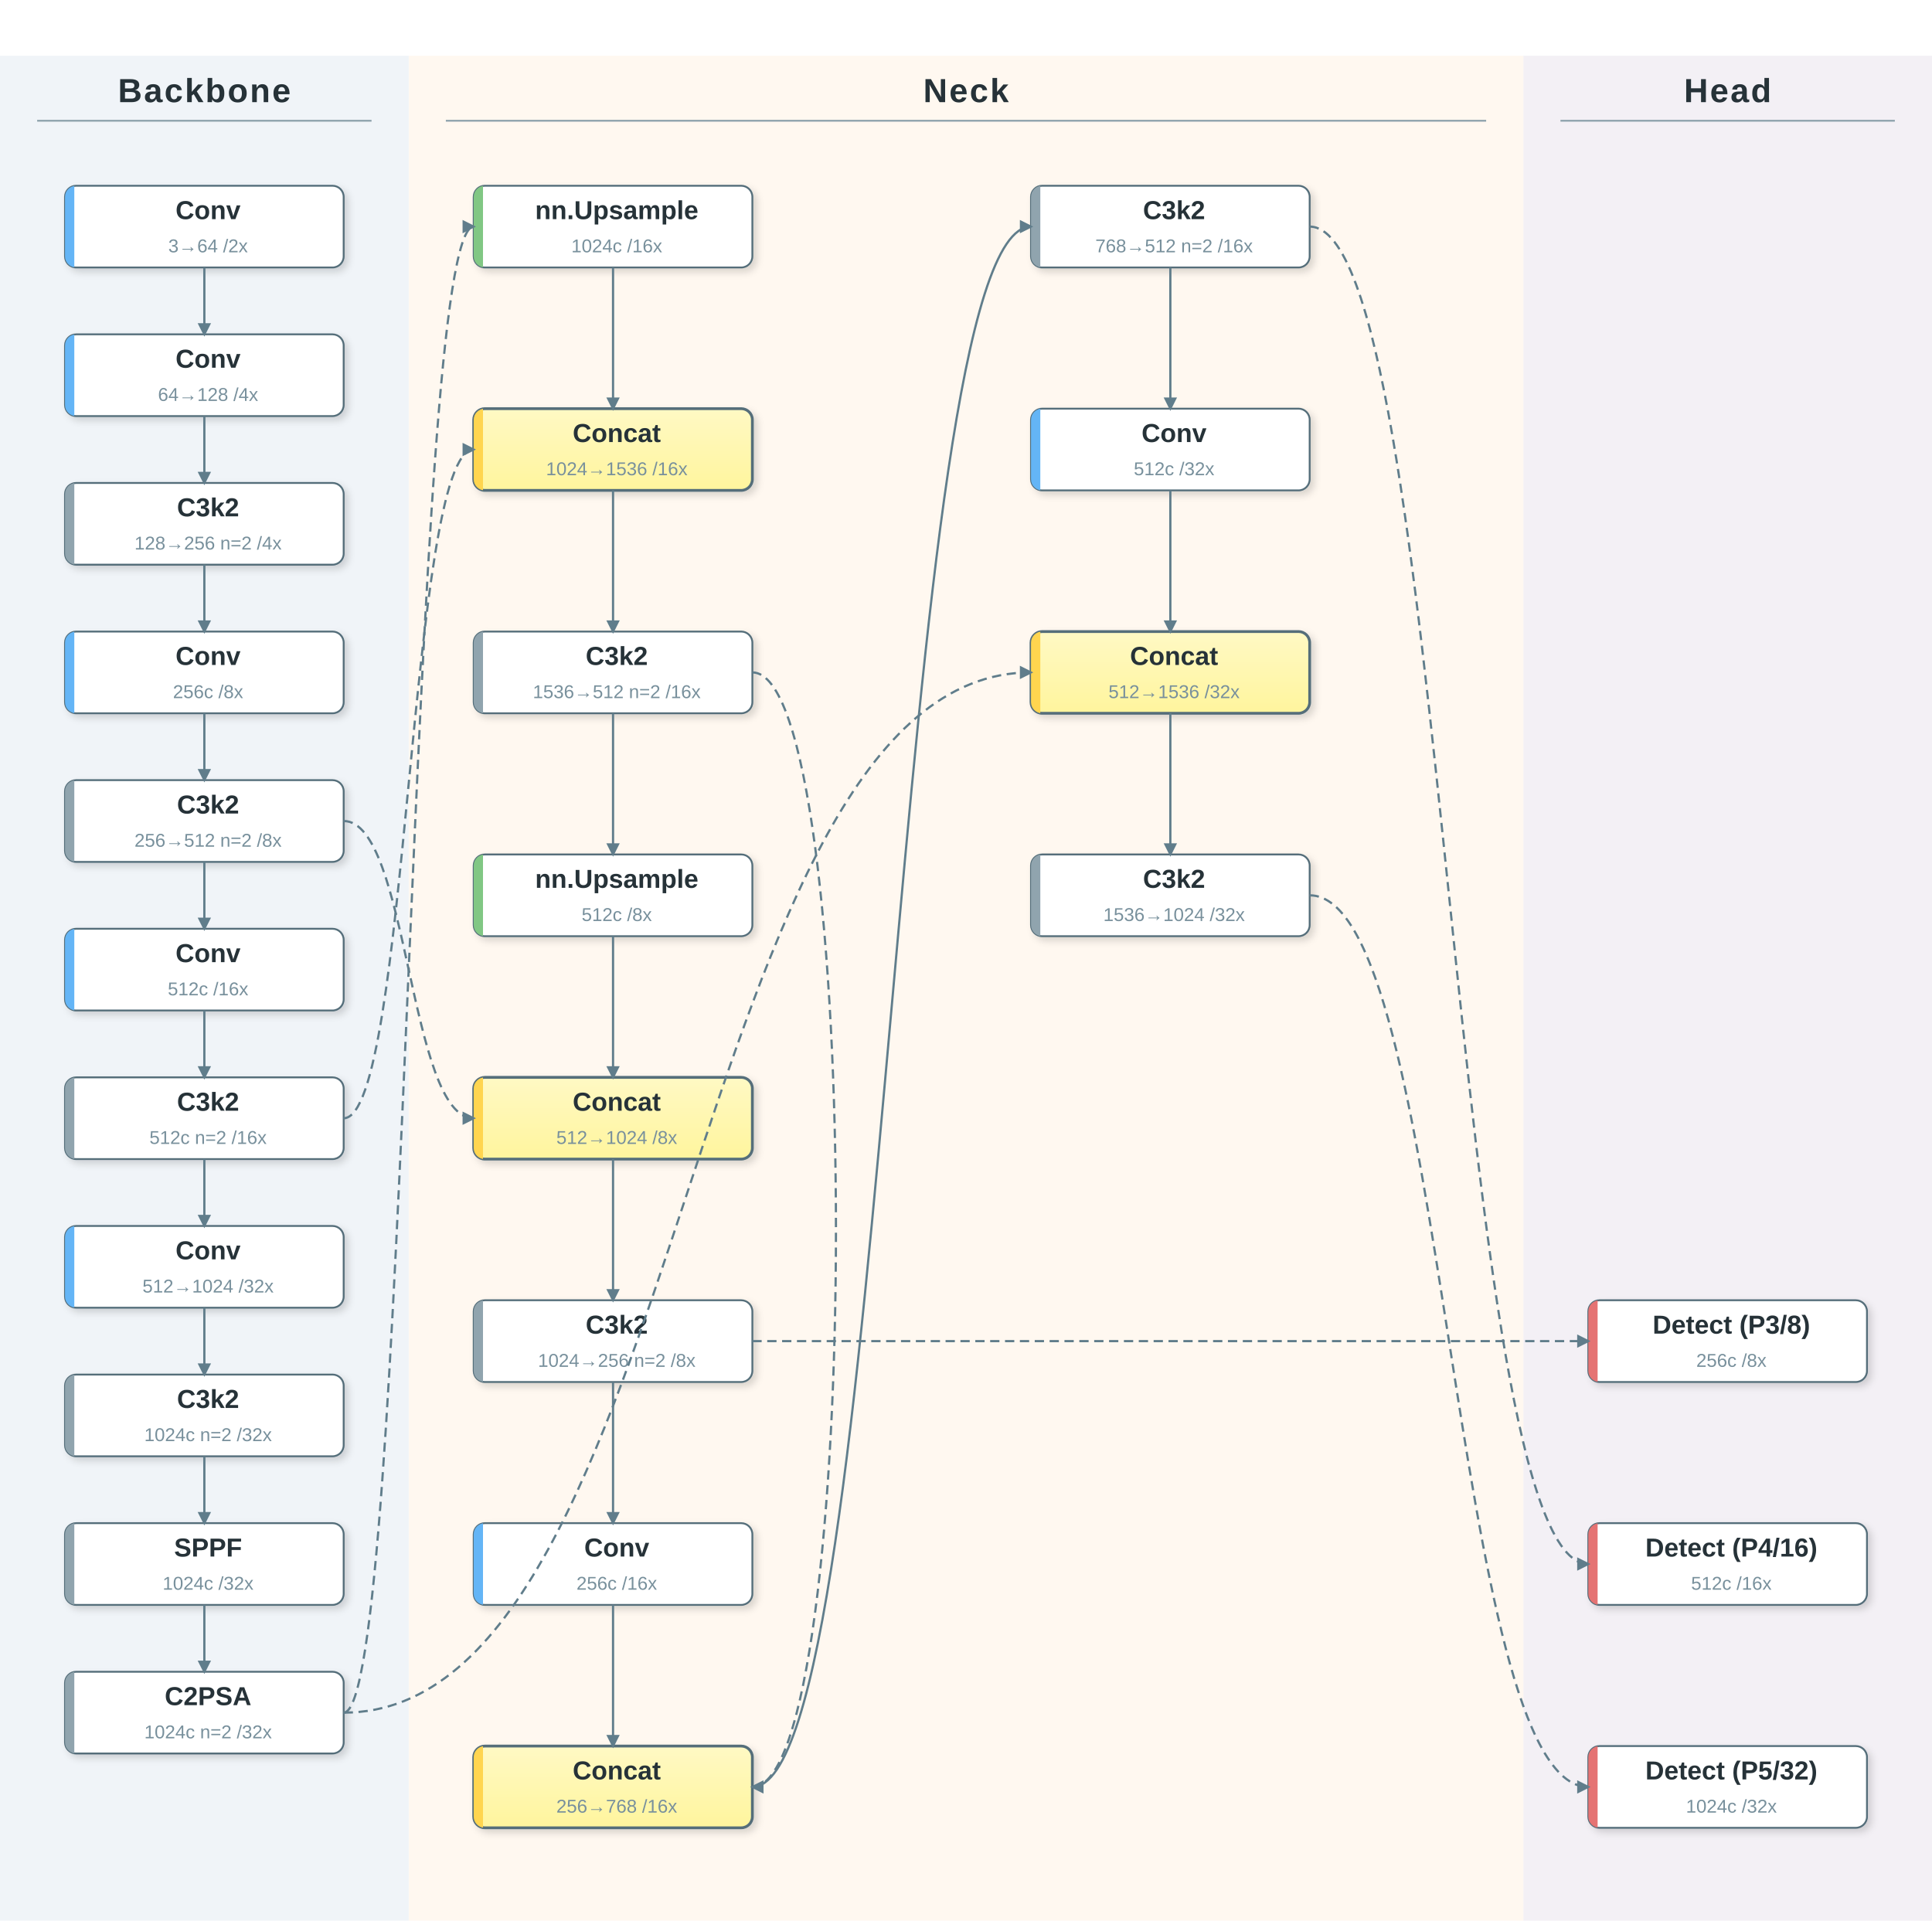
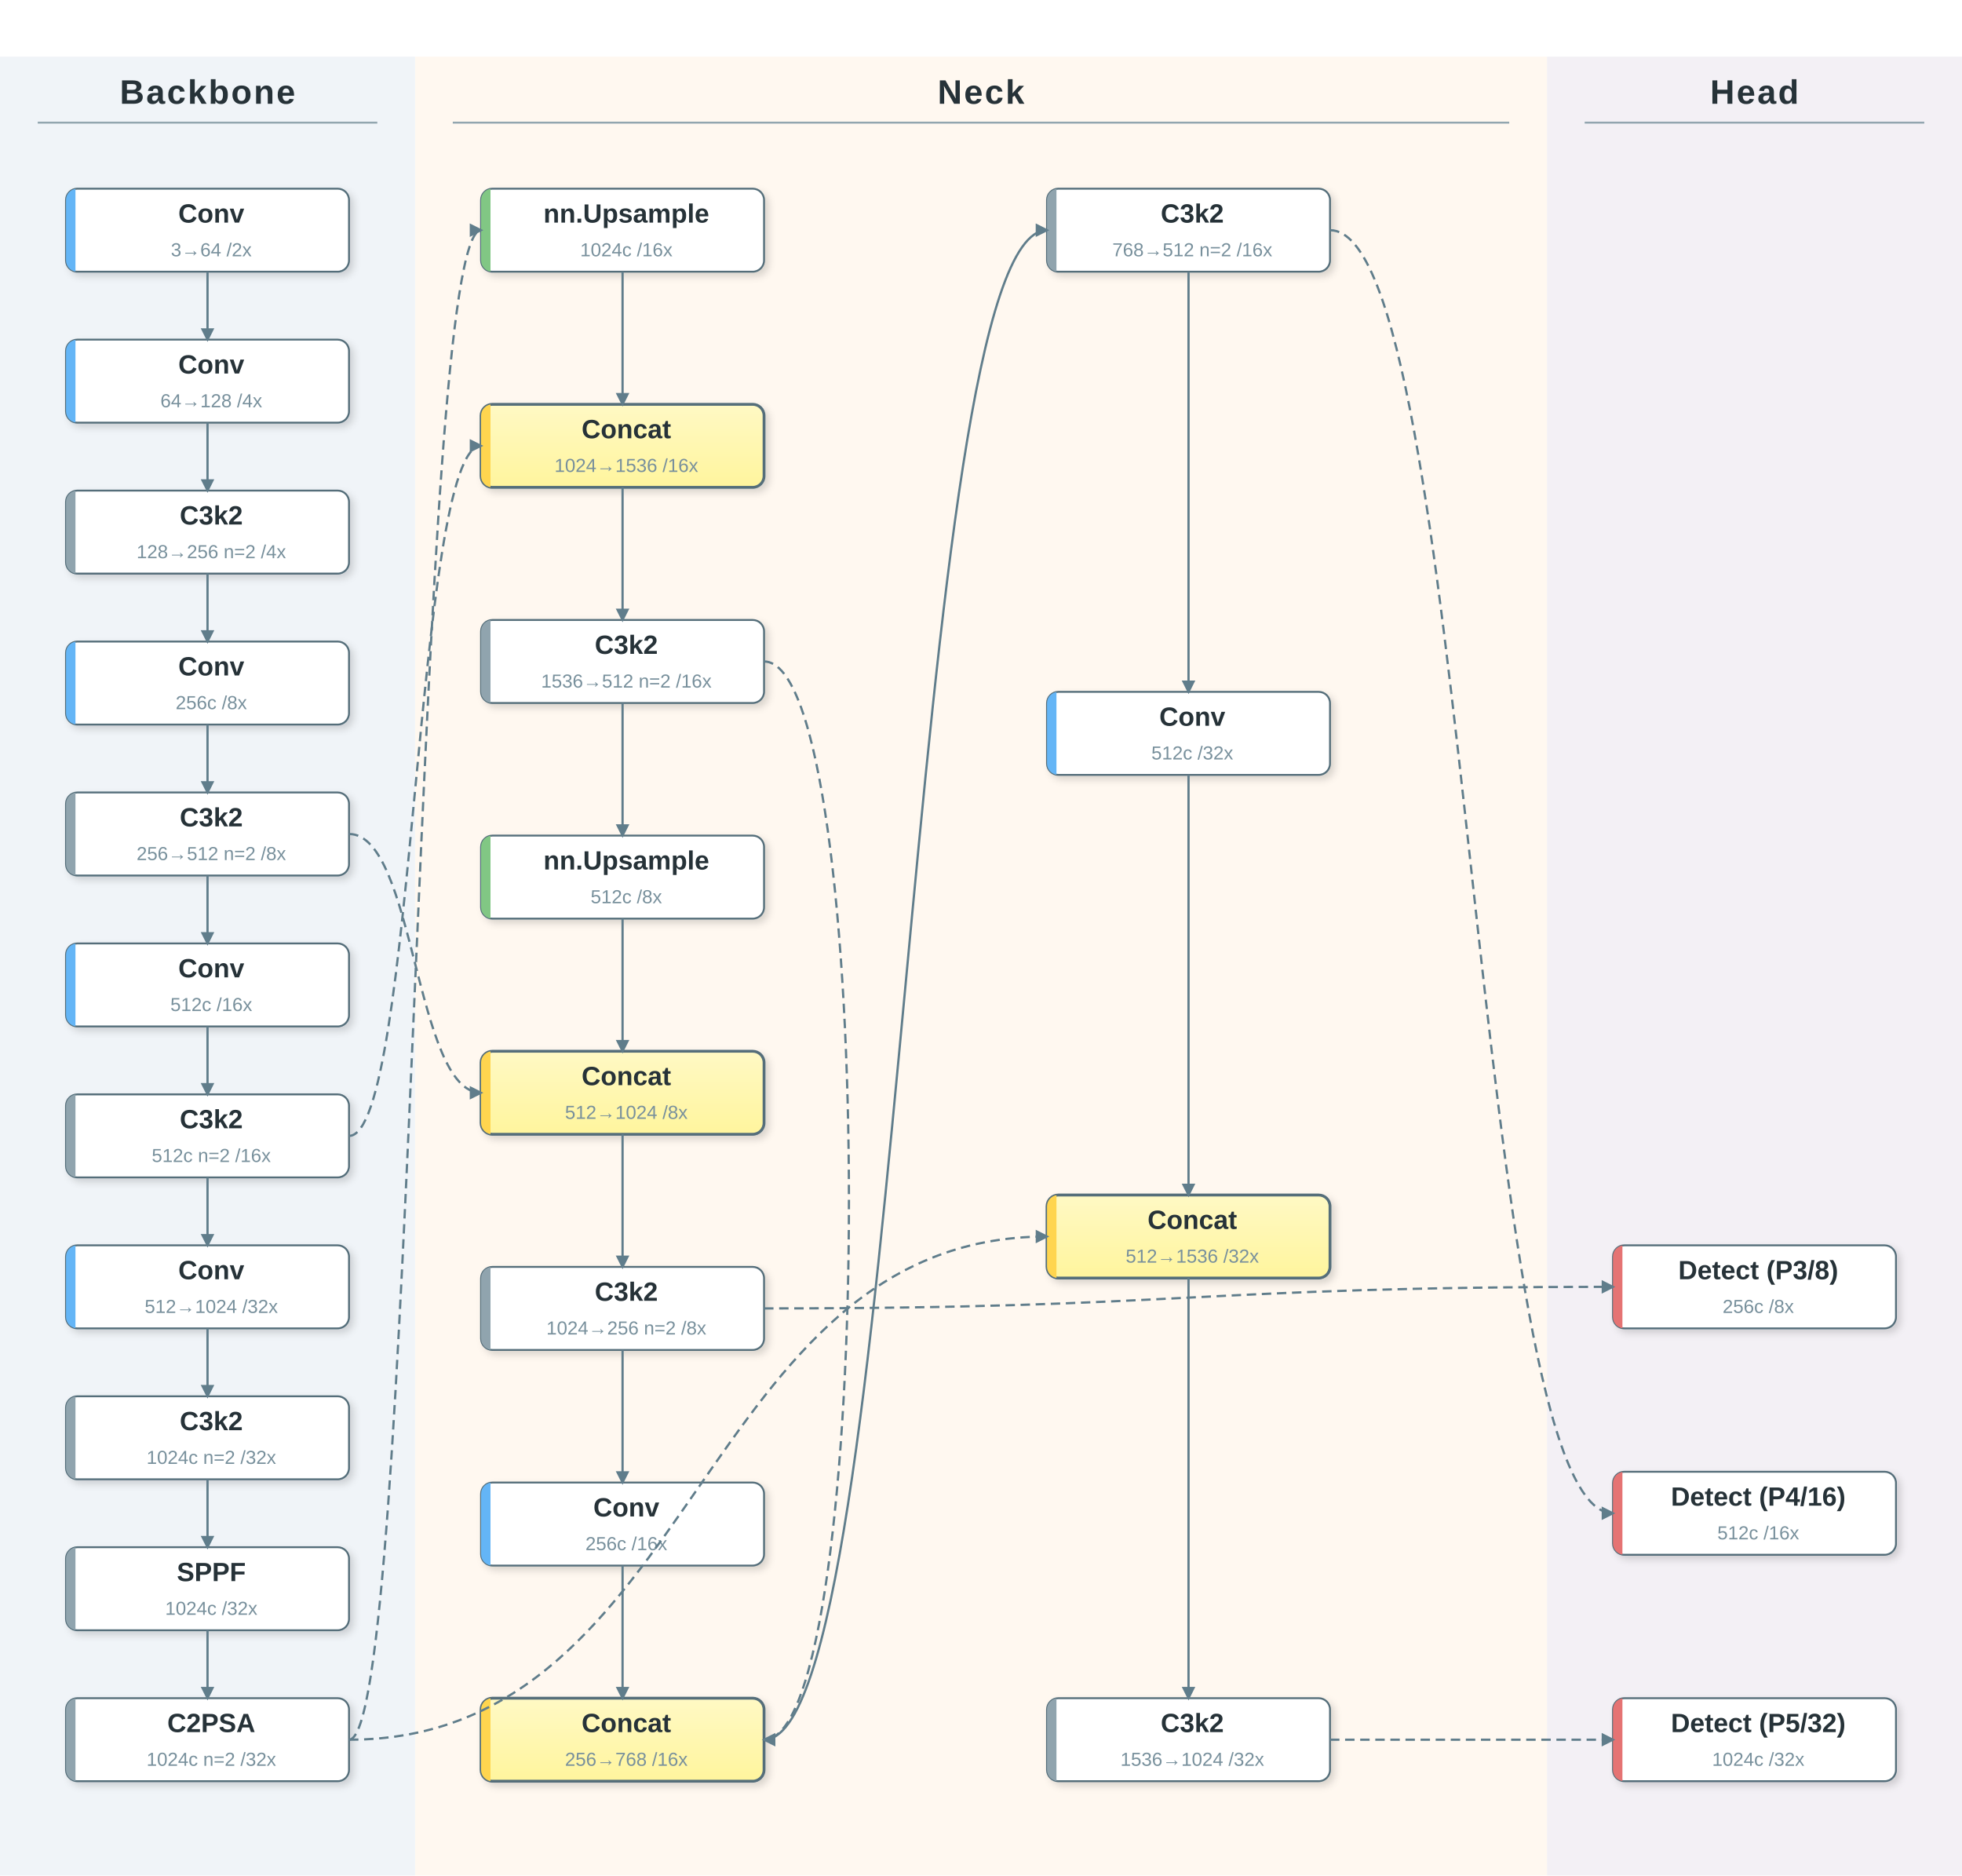
- <svg xmlns="http://www.w3.org/2000/svg" viewBox="0 0 1040 1034">
+ <svg xmlns="http://www.w3.org/2000/svg" viewBox="0 0 1040 994">
  <style>
            text { font-family: "Arial, sans-serif"; }
        </style>
  <defs>
    <filter id="shadow" x="-20%" y="-20%" width="150%" height="150%">
      <feGaussianBlur in="SourceAlpha" stdDeviation="2" />
      <feOffset dx="2" dy="2" result="offsetblur" />
      <feComponentTransfer>
        <feFuncA type="linear" slope="0.15" />
      </feComponentTransfer>
      <feMerge>
        <feMergeNode />
        <feMergeNode in="SourceGraphic" />
      </feMerge>
    </filter>
    <marker id="arrow" markerWidth="6" markerHeight="6" refX="5" refY="3" orient="auto" markerUnits="strokeWidth">
      <path d="M0,0 L0,6 L6,3 z" fill="#607D8B" />
    </marker>
    <linearGradient id="grad_bb" x1="0%" y1="0%" x2="0%" y2="100%">
      <stop offset="0%" style="stop-color:#FFFFFF;stop-opacity:1" />
      <stop offset="100%" style="stop-color:#FFFFFF;stop-opacity:1" />
    </linearGradient>
    <linearGradient id="grad_neck" x1="0%" y1="0%" x2="0%" y2="100%">
      <stop offset="0%" style="stop-color:#FFFFFF;stop-opacity:1" />
      <stop offset="100%" style="stop-color:#FFFFFF;stop-opacity:1" />
    </linearGradient>
    <linearGradient id="grad_head" x1="0%" y1="0%" x2="0%" y2="100%">
      <stop offset="0%" style="stop-color:#FFFFFF;stop-opacity:1" />
      <stop offset="100%" style="stop-color:#FFFFFF;stop-opacity:1" />
    </linearGradient>
    <linearGradient id="grad_concat" x1="0%" y1="0%" x2="0%" y2="100%">
      <stop offset="0%" style="stop-color:#FFF9C4;stop-opacity:1" />
      <stop offset="100%" style="stop-color:#FFF59D;stop-opacity:1" />
    </linearGradient>
    <linearGradient id="grad_node" x1="0%" y1="0%" x2="0%" y2="100%">
      <stop offset="0%" style="stop-color:#FFFFFF;stop-opacity:1" />
      <stop offset="100%" style="stop-color:#FFFFFF;stop-opacity:1" />
    </linearGradient>
  </defs>
-   <rect x="820" y="30" width="220" height="1004" fill="#F3F0F5" />
-   <rect x="220" y="30" width="600" height="1004" fill="#FFF8F0" />
-   <rect x="0" y="30" width="220" height="1004" fill="#F0F4F8" />
+   <rect x="820" y="30" width="220" height="964" fill="#F3F0F5" />
+   <rect x="220" y="30" width="600" height="964" fill="#FFF8F0" />
+   <rect x="0" y="30" width="220" height="964" fill="#F0F4F8" />
  <rect x="35.0" y="100" width="150" height="44" rx="6" fill="url(#grad_bb)" stroke="#546E7A" stroke-width="1.0" filter="url(#shadow)" />
  <clipPath id="clip_35_100">
    <rect x="35.0" y="100" width="150" height="44" rx="6" />
  </clipPath>
  <rect x="35.0" y="100" width="5" height="44" fill="#64B5F6" clip-path="url(#clip_35_100)" />
  <text x="112.0" y="114.0" font-weight="bold" font-size="14" fill="#263238" text-anchor="middle" dominant-baseline="middle">Conv</text>
  <text x="112.0" y="133.0" font-size="10" fill="#78909C" text-anchor="middle" dominant-baseline="middle">3→64 /2x</text>
  <rect x="35.0" y="180" width="150" height="44" rx="6" fill="url(#grad_bb)" stroke="#546E7A" stroke-width="1.0" filter="url(#shadow)" />
  <clipPath id="clip_35_180">
    <rect x="35.0" y="180" width="150" height="44" rx="6" />
  </clipPath>
  <rect x="35.0" y="180" width="5" height="44" fill="#64B5F6" clip-path="url(#clip_35_180)" />
  <text x="112.0" y="194.0" font-weight="bold" font-size="14" fill="#263238" text-anchor="middle" dominant-baseline="middle">Conv</text>
  <text x="112.0" y="213.0" font-size="10" fill="#78909C" text-anchor="middle" dominant-baseline="middle">64→128 /4x</text>
  <rect x="35.0" y="260" width="150" height="44" rx="6" fill="url(#grad_bb)" stroke="#546E7A" stroke-width="1.0" filter="url(#shadow)" />
  <clipPath id="clip_35_260">
    <rect x="35.0" y="260" width="150" height="44" rx="6" />
  </clipPath>
  <rect x="35.0" y="260" width="5" height="44" fill="#90A4AE" clip-path="url(#clip_35_260)" />
  <text x="112.0" y="274.0" font-weight="bold" font-size="14" fill="#263238" text-anchor="middle" dominant-baseline="middle">C3k2</text>
  <text x="112.0" y="293.0" font-size="10" fill="#78909C" text-anchor="middle" dominant-baseline="middle">128→256 n=2 /4x</text>
  <rect x="35.0" y="340" width="150" height="44" rx="6" fill="url(#grad_bb)" stroke="#546E7A" stroke-width="1.0" filter="url(#shadow)" />
  <clipPath id="clip_35_340">
    <rect x="35.0" y="340" width="150" height="44" rx="6" />
  </clipPath>
  <rect x="35.0" y="340" width="5" height="44" fill="#64B5F6" clip-path="url(#clip_35_340)" />
  <text x="112.0" y="354.0" font-weight="bold" font-size="14" fill="#263238" text-anchor="middle" dominant-baseline="middle">Conv</text>
  <text x="112.0" y="373.0" font-size="10" fill="#78909C" text-anchor="middle" dominant-baseline="middle">256c /8x</text>
  <rect x="35.0" y="420" width="150" height="44" rx="6" fill="url(#grad_bb)" stroke="#546E7A" stroke-width="1.0" filter="url(#shadow)" />
  <clipPath id="clip_35_420">
    <rect x="35.0" y="420" width="150" height="44" rx="6" />
  </clipPath>
  <rect x="35.0" y="420" width="5" height="44" fill="#90A4AE" clip-path="url(#clip_35_420)" />
  <text x="112.0" y="434.0" font-weight="bold" font-size="14" fill="#263238" text-anchor="middle" dominant-baseline="middle">C3k2</text>
  <text x="112.0" y="453.0" font-size="10" fill="#78909C" text-anchor="middle" dominant-baseline="middle">256→512 n=2 /8x</text>
  <rect x="35.0" y="500" width="150" height="44" rx="6" fill="url(#grad_bb)" stroke="#546E7A" stroke-width="1.0" filter="url(#shadow)" />
  <clipPath id="clip_35_500">
    <rect x="35.0" y="500" width="150" height="44" rx="6" />
  </clipPath>
  <rect x="35.0" y="500" width="5" height="44" fill="#64B5F6" clip-path="url(#clip_35_500)" />
  <text x="112.0" y="514.0" font-weight="bold" font-size="14" fill="#263238" text-anchor="middle" dominant-baseline="middle">Conv</text>
  <text x="112.0" y="533.0" font-size="10" fill="#78909C" text-anchor="middle" dominant-baseline="middle">512c /16x</text>
  <rect x="35.0" y="580" width="150" height="44" rx="6" fill="url(#grad_bb)" stroke="#546E7A" stroke-width="1.0" filter="url(#shadow)" />
  <clipPath id="clip_35_580">
    <rect x="35.0" y="580" width="150" height="44" rx="6" />
  </clipPath>
  <rect x="35.0" y="580" width="5" height="44" fill="#90A4AE" clip-path="url(#clip_35_580)" />
  <text x="112.0" y="594.0" font-weight="bold" font-size="14" fill="#263238" text-anchor="middle" dominant-baseline="middle">C3k2</text>
  <text x="112.0" y="613.0" font-size="10" fill="#78909C" text-anchor="middle" dominant-baseline="middle">512c n=2 /16x</text>
  <rect x="35.0" y="660" width="150" height="44" rx="6" fill="url(#grad_bb)" stroke="#546E7A" stroke-width="1.0" filter="url(#shadow)" />
  <clipPath id="clip_35_660">
    <rect x="35.0" y="660" width="150" height="44" rx="6" />
  </clipPath>
  <rect x="35.0" y="660" width="5" height="44" fill="#64B5F6" clip-path="url(#clip_35_660)" />
  <text x="112.0" y="674.0" font-weight="bold" font-size="14" fill="#263238" text-anchor="middle" dominant-baseline="middle">Conv</text>
  <text x="112.0" y="693.0" font-size="10" fill="#78909C" text-anchor="middle" dominant-baseline="middle">512→1024 /32x</text>
  <rect x="35.0" y="740" width="150" height="44" rx="6" fill="url(#grad_bb)" stroke="#546E7A" stroke-width="1.0" filter="url(#shadow)" />
  <clipPath id="clip_35_740">
    <rect x="35.0" y="740" width="150" height="44" rx="6" />
  </clipPath>
  <rect x="35.0" y="740" width="5" height="44" fill="#90A4AE" clip-path="url(#clip_35_740)" />
  <text x="112.0" y="754.0" font-weight="bold" font-size="14" fill="#263238" text-anchor="middle" dominant-baseline="middle">C3k2</text>
  <text x="112.0" y="773.0" font-size="10" fill="#78909C" text-anchor="middle" dominant-baseline="middle">1024c n=2 /32x</text>
  <rect x="35.0" y="820" width="150" height="44" rx="6" fill="url(#grad_bb)" stroke="#546E7A" stroke-width="1.0" filter="url(#shadow)" />
  <clipPath id="clip_35_820">
    <rect x="35.0" y="820" width="150" height="44" rx="6" />
  </clipPath>
  <rect x="35.0" y="820" width="5" height="44" fill="#90A4AE" clip-path="url(#clip_35_820)" />
  <text x="112.0" y="834.0" font-weight="bold" font-size="14" fill="#263238" text-anchor="middle" dominant-baseline="middle">SPPF</text>
  <text x="112.0" y="853.0" font-size="10" fill="#78909C" text-anchor="middle" dominant-baseline="middle">1024c /32x</text>
  <rect x="35.0" y="900" width="150" height="44" rx="6" fill="url(#grad_bb)" stroke="#546E7A" stroke-width="1.0" filter="url(#shadow)" />
  <clipPath id="clip_35_900">
    <rect x="35.0" y="900" width="150" height="44" rx="6" />
  </clipPath>
  <rect x="35.0" y="900" width="5" height="44" fill="#90A4AE" clip-path="url(#clip_35_900)" />
  <text x="112.0" y="914.0" font-weight="bold" font-size="14" fill="#263238" text-anchor="middle" dominant-baseline="middle">C2PSA</text>
  <text x="112.0" y="933.0" font-size="10" fill="#78909C" text-anchor="middle" dominant-baseline="middle">1024c n=2 /32x</text>
  <rect x="255.0" y="100" width="150" height="44" rx="6" fill="url(#grad_neck)" stroke="#546E7A" stroke-width="1.0" filter="url(#shadow)" />
  <clipPath id="clip_255_100">
    <rect x="255.0" y="100" width="150" height="44" rx="6" />
  </clipPath>
  <rect x="255.0" y="100" width="5" height="44" fill="#81C784" clip-path="url(#clip_255_100)" />
  <text x="332.0" y="114.0" font-weight="bold" font-size="14" fill="#263238" text-anchor="middle" dominant-baseline="middle">nn.Upsample</text>
  <text x="332.0" y="133.0" font-size="10" fill="#78909C" text-anchor="middle" dominant-baseline="middle">1024c /16x</text>
-   <rect x="255.0" y="220" width="150" height="44" rx="6" fill="url(#grad_concat)" stroke="#546E7A" stroke-width="1.5" filter="url(#shadow)" />
-   <clipPath id="clip_255_220">
-     <rect x="255.0" y="220" width="150" height="44" rx="6" />
-   </clipPath>
-   <rect x="255.0" y="220" width="5" height="44" fill="#FFD54F" clip-path="url(#clip_255_220)" />
-   <text x="332.0" y="234.0" font-weight="bold" font-size="14" fill="#263238" text-anchor="middle" dominant-baseline="middle">Concat</text>
-   <text x="332.0" y="253.0" font-size="10" fill="#78909C" text-anchor="middle" dominant-baseline="middle">1024→1536 /16x</text>
-   <rect x="255.0" y="340" width="150" height="44" rx="6" fill="url(#grad_neck)" stroke="#546E7A" stroke-width="1.0" filter="url(#shadow)" />
-   <clipPath id="clip_255_340">
-     <rect x="255.0" y="340" width="150" height="44" rx="6" />
-   </clipPath>
-   <rect x="255.0" y="340" width="5" height="44" fill="#90A4AE" clip-path="url(#clip_255_340)" />
-   <text x="332.0" y="354.0" font-weight="bold" font-size="14" fill="#263238" text-anchor="middle" dominant-baseline="middle">C3k2</text>
-   <text x="332.0" y="373.0" font-size="10" fill="#78909C" text-anchor="middle" dominant-baseline="middle">1536→512 n=2 /16x</text>
-   <rect x="255.0" y="460" width="150" height="44" rx="6" fill="url(#grad_neck)" stroke="#546E7A" stroke-width="1.0" filter="url(#shadow)" />
-   <clipPath id="clip_255_460">
-     <rect x="255.0" y="460" width="150" height="44" rx="6" />
-   </clipPath>
-   <rect x="255.0" y="460" width="5" height="44" fill="#81C784" clip-path="url(#clip_255_460)" />
-   <text x="332.0" y="474.0" font-weight="bold" font-size="14" fill="#263238" text-anchor="middle" dominant-baseline="middle">nn.Upsample</text>
-   <text x="332.0" y="493.0" font-size="10" fill="#78909C" text-anchor="middle" dominant-baseline="middle">512c /8x</text>
-   <rect x="255.0" y="580" width="150" height="44" rx="6" fill="url(#grad_concat)" stroke="#546E7A" stroke-width="1.5" filter="url(#shadow)" />
-   <clipPath id="clip_255_580">
-     <rect x="255.0" y="580" width="150" height="44" rx="6" />
-   </clipPath>
-   <rect x="255.0" y="580" width="5" height="44" fill="#FFD54F" clip-path="url(#clip_255_580)" />
-   <text x="332.0" y="594.0" font-weight="bold" font-size="14" fill="#263238" text-anchor="middle" dominant-baseline="middle">Concat</text>
-   <text x="332.0" y="613.0" font-size="10" fill="#78909C" text-anchor="middle" dominant-baseline="middle">512→1024 /8x</text>
-   <rect x="255.0" y="700" width="150" height="44" rx="6" fill="url(#grad_neck)" stroke="#546E7A" stroke-width="1.0" filter="url(#shadow)" />
-   <clipPath id="clip_255_700">
-     <rect x="255.0" y="700" width="150" height="44" rx="6" />
-   </clipPath>
-   <rect x="255.0" y="700" width="5" height="44" fill="#90A4AE" clip-path="url(#clip_255_700)" />
-   <text x="332.0" y="714.0" font-weight="bold" font-size="14" fill="#263238" text-anchor="middle" dominant-baseline="middle">C3k2</text>
-   <text x="332.0" y="733.0" font-size="10" fill="#78909C" text-anchor="middle" dominant-baseline="middle">1024→256 n=2 /8x</text>
-   <rect x="255.0" y="820" width="150" height="44" rx="6" fill="url(#grad_neck)" stroke="#546E7A" stroke-width="1.0" filter="url(#shadow)" />
-   <clipPath id="clip_255_820">
-     <rect x="255.0" y="820" width="150" height="44" rx="6" />
-   </clipPath>
-   <rect x="255.0" y="820" width="5" height="44" fill="#64B5F6" clip-path="url(#clip_255_820)" />
-   <text x="332.0" y="834.0" font-weight="bold" font-size="14" fill="#263238" text-anchor="middle" dominant-baseline="middle">Conv</text>
-   <text x="332.0" y="853.0" font-size="10" fill="#78909C" text-anchor="middle" dominant-baseline="middle">256c /16x</text>
-   <rect x="255.0" y="940" width="150" height="44" rx="6" fill="url(#grad_concat)" stroke="#546E7A" stroke-width="1.5" filter="url(#shadow)" />
-   <clipPath id="clip_255_940">
-     <rect x="255.0" y="940" width="150" height="44" rx="6" />
-   </clipPath>
-   <rect x="255.0" y="940" width="5" height="44" fill="#FFD54F" clip-path="url(#clip_255_940)" />
-   <text x="332.0" y="954.0" font-weight="bold" font-size="14" fill="#263238" text-anchor="middle" dominant-baseline="middle">Concat</text>
-   <text x="332.0" y="973.0" font-size="10" fill="#78909C" text-anchor="middle" dominant-baseline="middle">256→768 /16x</text>
+   <rect x="255.0" y="214.286" width="150" height="44" rx="6" fill="url(#grad_concat)" stroke="#546E7A" stroke-width="1.5" filter="url(#shadow)" />
+   <clipPath id="clip_255_214">
+     <rect x="255.0" y="214.286" width="150" height="44" rx="6" />
+   </clipPath>
+   <rect x="255.0" y="214.286" width="5" height="44" fill="#FFD54F" clip-path="url(#clip_255_214)" />
+   <text x="332.0" y="228.286" font-weight="bold" font-size="14" fill="#263238" text-anchor="middle" dominant-baseline="middle">Concat</text>
+   <text x="332.0" y="247.286" font-size="10" fill="#78909C" text-anchor="middle" dominant-baseline="middle">1024→1536 /16x</text>
+   <rect x="255.0" y="328.571" width="150" height="44" rx="6" fill="url(#grad_neck)" stroke="#546E7A" stroke-width="1.0" filter="url(#shadow)" />
+   <clipPath id="clip_255_328">
+     <rect x="255.0" y="328.571" width="150" height="44" rx="6" />
+   </clipPath>
+   <rect x="255.0" y="328.571" width="5" height="44" fill="#90A4AE" clip-path="url(#clip_255_328)" />
+   <text x="332.0" y="342.571" font-weight="bold" font-size="14" fill="#263238" text-anchor="middle" dominant-baseline="middle">C3k2</text>
+   <text x="332.0" y="361.571" font-size="10" fill="#78909C" text-anchor="middle" dominant-baseline="middle">1536→512 n=2 /16x</text>
+   <rect x="255.0" y="442.857" width="150" height="44" rx="6" fill="url(#grad_neck)" stroke="#546E7A" stroke-width="1.0" filter="url(#shadow)" />
+   <clipPath id="clip_255_442">
+     <rect x="255.0" y="442.857" width="150" height="44" rx="6" />
+   </clipPath>
+   <rect x="255.0" y="442.857" width="5" height="44" fill="#81C784" clip-path="url(#clip_255_442)" />
+   <text x="332.0" y="456.857" font-weight="bold" font-size="14" fill="#263238" text-anchor="middle" dominant-baseline="middle">nn.Upsample</text>
+   <text x="332.0" y="475.857" font-size="10" fill="#78909C" text-anchor="middle" dominant-baseline="middle">512c /8x</text>
+   <rect x="255.0" y="557.143" width="150" height="44" rx="6" fill="url(#grad_concat)" stroke="#546E7A" stroke-width="1.5" filter="url(#shadow)" />
+   <clipPath id="clip_255_557">
+     <rect x="255.0" y="557.143" width="150" height="44" rx="6" />
+   </clipPath>
+   <rect x="255.0" y="557.143" width="5" height="44" fill="#FFD54F" clip-path="url(#clip_255_557)" />
+   <text x="332.0" y="571.143" font-weight="bold" font-size="14" fill="#263238" text-anchor="middle" dominant-baseline="middle">Concat</text>
+   <text x="332.0" y="590.143" font-size="10" fill="#78909C" text-anchor="middle" dominant-baseline="middle">512→1024 /8x</text>
+   <rect x="255.0" y="671.429" width="150" height="44" rx="6" fill="url(#grad_neck)" stroke="#546E7A" stroke-width="1.0" filter="url(#shadow)" />
+   <clipPath id="clip_255_671">
+     <rect x="255.0" y="671.429" width="150" height="44" rx="6" />
+   </clipPath>
+   <rect x="255.0" y="671.429" width="5" height="44" fill="#90A4AE" clip-path="url(#clip_255_671)" />
+   <text x="332.0" y="685.429" font-weight="bold" font-size="14" fill="#263238" text-anchor="middle" dominant-baseline="middle">C3k2</text>
+   <text x="332.0" y="704.429" font-size="10" fill="#78909C" text-anchor="middle" dominant-baseline="middle">1024→256 n=2 /8x</text>
+   <rect x="255.0" y="785.714" width="150" height="44" rx="6" fill="url(#grad_neck)" stroke="#546E7A" stroke-width="1.0" filter="url(#shadow)" />
+   <clipPath id="clip_255_785">
+     <rect x="255.0" y="785.714" width="150" height="44" rx="6" />
+   </clipPath>
+   <rect x="255.0" y="785.714" width="5" height="44" fill="#64B5F6" clip-path="url(#clip_255_785)" />
+   <text x="332.0" y="799.714" font-weight="bold" font-size="14" fill="#263238" text-anchor="middle" dominant-baseline="middle">Conv</text>
+   <text x="332.0" y="818.714" font-size="10" fill="#78909C" text-anchor="middle" dominant-baseline="middle">256c /16x</text>
+   <rect x="255.0" y="900" width="150" height="44" rx="6" fill="url(#grad_concat)" stroke="#546E7A" stroke-width="1.5" filter="url(#shadow)" />
+   <clipPath id="clip_255_900">
+     <rect x="255.0" y="900" width="150" height="44" rx="6" />
+   </clipPath>
+   <rect x="255.0" y="900" width="5" height="44" fill="#FFD54F" clip-path="url(#clip_255_900)" />
+   <text x="332.0" y="914" font-weight="bold" font-size="14" fill="#263238" text-anchor="middle" dominant-baseline="middle">Concat</text>
+   <text x="332.0" y="933" font-size="10" fill="#78909C" text-anchor="middle" dominant-baseline="middle">256→768 /16x</text>
  <rect x="555.0" y="100" width="150" height="44" rx="6" fill="url(#grad_neck)" stroke="#546E7A" stroke-width="1.0" filter="url(#shadow)" />
  <clipPath id="clip_555_100">
    <rect x="555.0" y="100" width="150" height="44" rx="6" />
  </clipPath>
  <rect x="555.0" y="100" width="5" height="44" fill="#90A4AE" clip-path="url(#clip_555_100)" />
  <text x="632.0" y="114.0" font-weight="bold" font-size="14" fill="#263238" text-anchor="middle" dominant-baseline="middle">C3k2</text>
  <text x="632.0" y="133.0" font-size="10" fill="#78909C" text-anchor="middle" dominant-baseline="middle">768→512 n=2 /16x</text>
-   <rect x="555.0" y="220" width="150" height="44" rx="6" fill="url(#grad_neck)" stroke="#546E7A" stroke-width="1.0" filter="url(#shadow)" />
-   <clipPath id="clip_555_220">
-     <rect x="555.0" y="220" width="150" height="44" rx="6" />
-   </clipPath>
-   <rect x="555.0" y="220" width="5" height="44" fill="#64B5F6" clip-path="url(#clip_555_220)" />
-   <text x="632.0" y="234.0" font-weight="bold" font-size="14" fill="#263238" text-anchor="middle" dominant-baseline="middle">Conv</text>
-   <text x="632.0" y="253.0" font-size="10" fill="#78909C" text-anchor="middle" dominant-baseline="middle">512c /32x</text>
-   <rect x="555.0" y="340" width="150" height="44" rx="6" fill="url(#grad_concat)" stroke="#546E7A" stroke-width="1.5" filter="url(#shadow)" />
-   <clipPath id="clip_555_340">
-     <rect x="555.0" y="340" width="150" height="44" rx="6" />
-   </clipPath>
-   <rect x="555.0" y="340" width="5" height="44" fill="#FFD54F" clip-path="url(#clip_555_340)" />
-   <text x="632.0" y="354.0" font-weight="bold" font-size="14" fill="#263238" text-anchor="middle" dominant-baseline="middle">Concat</text>
-   <text x="632.0" y="373.0" font-size="10" fill="#78909C" text-anchor="middle" dominant-baseline="middle">512→1536 /32x</text>
-   <rect x="555.0" y="460" width="150" height="44" rx="6" fill="url(#grad_neck)" stroke="#546E7A" stroke-width="1.0" filter="url(#shadow)" />
-   <clipPath id="clip_555_460">
-     <rect x="555.0" y="460" width="150" height="44" rx="6" />
-   </clipPath>
-   <rect x="555.0" y="460" width="5" height="44" fill="#90A4AE" clip-path="url(#clip_555_460)" />
-   <text x="632.0" y="474.0" font-weight="bold" font-size="14" fill="#263238" text-anchor="middle" dominant-baseline="middle">C3k2</text>
-   <text x="632.0" y="493.0" font-size="10" fill="#78909C" text-anchor="middle" dominant-baseline="middle">1536→1024 /32x</text>
-   <rect x="855.0" y="700" width="150" height="44" rx="6" fill="url(#grad_head)" stroke="#546E7A" stroke-width="1.0" filter="url(#shadow)" />
-   <clipPath id="clip_855_700">
-     <rect x="855.0" y="700" width="150" height="44" rx="6" />
-   </clipPath>
-   <rect x="855.0" y="700" width="5" height="44" fill="#E57373" clip-path="url(#clip_855_700)" />
-   <text x="932.0" y="714.0" font-weight="bold" font-size="14" fill="#263238" text-anchor="middle" dominant-baseline="middle">Detect (P3/8)</text>
-   <text x="932.0" y="733.0" font-size="10" fill="#78909C" text-anchor="middle" dominant-baseline="middle">256c /8x</text>
-   <rect x="855.0" y="820" width="150" height="44" rx="6" fill="url(#grad_head)" stroke="#546E7A" stroke-width="1.0" filter="url(#shadow)" />
-   <clipPath id="clip_855_820">
-     <rect x="855.0" y="820" width="150" height="44" rx="6" />
-   </clipPath>
-   <rect x="855.0" y="820" width="5" height="44" fill="#E57373" clip-path="url(#clip_855_820)" />
-   <text x="932.0" y="834.0" font-weight="bold" font-size="14" fill="#263238" text-anchor="middle" dominant-baseline="middle">Detect (P4/16)</text>
-   <text x="932.0" y="853.0" font-size="10" fill="#78909C" text-anchor="middle" dominant-baseline="middle">512c /16x</text>
-   <rect x="855.0" y="940" width="150" height="44" rx="6" fill="url(#grad_head)" stroke="#546E7A" stroke-width="1.0" filter="url(#shadow)" />
-   <clipPath id="clip_855_940">
-     <rect x="855.0" y="940" width="150" height="44" rx="6" />
-   </clipPath>
-   <rect x="855.0" y="940" width="5" height="44" fill="#E57373" clip-path="url(#clip_855_940)" />
-   <text x="932.0" y="954.0" font-weight="bold" font-size="14" fill="#263238" text-anchor="middle" dominant-baseline="middle">Detect (P5/32)</text>
-   <text x="932.0" y="973.0" font-size="10" fill="#78909C" text-anchor="middle" dominant-baseline="middle">1024c /32x</text>
+   <rect x="555.0" y="366.667" width="150" height="44" rx="6" fill="url(#grad_neck)" stroke="#546E7A" stroke-width="1.0" filter="url(#shadow)" />
+   <clipPath id="clip_555_366">
+     <rect x="555.0" y="366.667" width="150" height="44" rx="6" />
+   </clipPath>
+   <rect x="555.0" y="366.667" width="5" height="44" fill="#64B5F6" clip-path="url(#clip_555_366)" />
+   <text x="632.0" y="380.667" font-weight="bold" font-size="14" fill="#263238" text-anchor="middle" dominant-baseline="middle">Conv</text>
+   <text x="632.0" y="399.667" font-size="10" fill="#78909C" text-anchor="middle" dominant-baseline="middle">512c /32x</text>
+   <rect x="555.0" y="633.333" width="150" height="44" rx="6" fill="url(#grad_concat)" stroke="#546E7A" stroke-width="1.5" filter="url(#shadow)" />
+   <clipPath id="clip_555_633">
+     <rect x="555.0" y="633.333" width="150" height="44" rx="6" />
+   </clipPath>
+   <rect x="555.0" y="633.333" width="5" height="44" fill="#FFD54F" clip-path="url(#clip_555_633)" />
+   <text x="632.0" y="647.333" font-weight="bold" font-size="14" fill="#263238" text-anchor="middle" dominant-baseline="middle">Concat</text>
+   <text x="632.0" y="666.333" font-size="10" fill="#78909C" text-anchor="middle" dominant-baseline="middle">512→1536 /32x</text>
+   <rect x="555.0" y="900.0" width="150" height="44" rx="6" fill="url(#grad_neck)" stroke="#546E7A" stroke-width="1.0" filter="url(#shadow)" />
+   <clipPath id="clip_555_900">
+     <rect x="555.0" y="900.0" width="150" height="44" rx="6" />
+   </clipPath>
+   <rect x="555.0" y="900.0" width="5" height="44" fill="#90A4AE" clip-path="url(#clip_555_900)" />
+   <text x="632.0" y="914.0" font-weight="bold" font-size="14" fill="#263238" text-anchor="middle" dominant-baseline="middle">C3k2</text>
+   <text x="632.0" y="933.0" font-size="10" fill="#78909C" text-anchor="middle" dominant-baseline="middle">1536→1024 /32x</text>
+   <rect x="855.0" y="660" width="150" height="44" rx="6" fill="url(#grad_head)" stroke="#546E7A" stroke-width="1.0" filter="url(#shadow)" />
+   <clipPath id="clip_855_660">
+     <rect x="855.0" y="660" width="150" height="44" rx="6" />
+   </clipPath>
+   <rect x="855.0" y="660" width="5" height="44" fill="#E57373" clip-path="url(#clip_855_660)" />
+   <text x="932.0" y="674" font-weight="bold" font-size="14" fill="#263238" text-anchor="middle" dominant-baseline="middle">Detect (P3/8)</text>
+   <text x="932.0" y="693" font-size="10" fill="#78909C" text-anchor="middle" dominant-baseline="middle">256c /8x</text>
+   <rect x="855.0" y="780" width="150" height="44" rx="6" fill="url(#grad_head)" stroke="#546E7A" stroke-width="1.0" filter="url(#shadow)" />
+   <clipPath id="clip_855_780">
+     <rect x="855.0" y="780" width="150" height="44" rx="6" />
+   </clipPath>
+   <rect x="855.0" y="780" width="5" height="44" fill="#E57373" clip-path="url(#clip_855_780)" />
+   <text x="932.0" y="794" font-weight="bold" font-size="14" fill="#263238" text-anchor="middle" dominant-baseline="middle">Detect (P4/16)</text>
+   <text x="932.0" y="813" font-size="10" fill="#78909C" text-anchor="middle" dominant-baseline="middle">512c /16x</text>
+   <rect x="855.0" y="900" width="150" height="44" rx="6" fill="url(#grad_head)" stroke="#546E7A" stroke-width="1.0" filter="url(#shadow)" />
+   <clipPath id="clip_855_900">
+     <rect x="855.0" y="900" width="150" height="44" rx="6" />
+   </clipPath>
+   <rect x="855.0" y="900" width="5" height="44" fill="#E57373" clip-path="url(#clip_855_900)" />
+   <text x="932.0" y="914" font-weight="bold" font-size="14" fill="#263238" text-anchor="middle" dominant-baseline="middle">Detect (P5/32)</text>
+   <text x="932.0" y="933" font-size="10" fill="#78909C" text-anchor="middle" dominant-baseline="middle">1024c /32x</text>
  <path d="M 110.0 144 L 110.0 180" stroke="#607D8B" stroke-width="1.2" fill="none" marker-end="url(#arrow)" />
  <path d="M 110.0 224 L 110.0 260" stroke="#607D8B" stroke-width="1.2" fill="none" marker-end="url(#arrow)" />
  <path d="M 110.0 304 L 110.0 340" stroke="#607D8B" stroke-width="1.2" fill="none" marker-end="url(#arrow)" />
  <path d="M 110.0 384 L 110.0 420" stroke="#607D8B" stroke-width="1.2" fill="none" marker-end="url(#arrow)" />
  <path d="M 110.0 464 L 110.0 500" stroke="#607D8B" stroke-width="1.2" fill="none" marker-end="url(#arrow)" />
  <path d="M 110.0 544 L 110.0 580" stroke="#607D8B" stroke-width="1.2" fill="none" marker-end="url(#arrow)" />
  <path d="M 110.0 624 L 110.0 660" stroke="#607D8B" stroke-width="1.2" fill="none" marker-end="url(#arrow)" />
  <path d="M 110.0 704 L 110.0 740" stroke="#607D8B" stroke-width="1.2" fill="none" marker-end="url(#arrow)" />
  <path d="M 110.0 784 L 110.0 820" stroke="#607D8B" stroke-width="1.2" fill="none" marker-end="url(#arrow)" />
  <path d="M 110.0 864 L 110.0 900" stroke="#607D8B" stroke-width="1.2" fill="none" marker-end="url(#arrow)" />
  <path d="M 185.0 922.0 C 220.0 922.0, 220.0 122.0, 255.0 122.0" stroke="#607D8B" stroke-width="1.2" fill="none" stroke-dasharray="5,3" marker-end="url(#arrow)" />
-   <path d="M 330.0 144 L 330.0 220" stroke="#607D8B" stroke-width="1.2" fill="none" marker-end="url(#arrow)" />
-   <path d="M 185.0 602.0 C 220.0 602.0, 220.0 242.0, 255.0 242.0" stroke="#607D8B" stroke-width="1.2" fill="none" stroke-dasharray="5,3" marker-end="url(#arrow)" />
-   <path d="M 330.0 264 L 330.0 340" stroke="#607D8B" stroke-width="1.2" fill="none" marker-end="url(#arrow)" />
-   <path d="M 330.0 384 L 330.0 460" stroke="#607D8B" stroke-width="1.2" fill="none" marker-end="url(#arrow)" />
-   <path d="M 330.0 504 L 330.0 580" stroke="#607D8B" stroke-width="1.2" fill="none" marker-end="url(#arrow)" />
-   <path d="M 185.0 442.0 C 220.0 442.0, 220.0 602.0, 255.0 602.0" stroke="#607D8B" stroke-width="1.2" fill="none" stroke-dasharray="5,3" marker-end="url(#arrow)" />
-   <path d="M 330.0 624 L 330.0 700" stroke="#607D8B" stroke-width="1.2" fill="none" marker-end="url(#arrow)" />
-   <path d="M 330.0 744 L 330.0 820" stroke="#607D8B" stroke-width="1.2" fill="none" marker-end="url(#arrow)" />
-   <path d="M 330.0 864 L 330.0 940" stroke="#607D8B" stroke-width="1.2" fill="none" marker-end="url(#arrow)" />
-   <path d="M 405.0 362.0 C 465.0 362.0, 465.0 962.0, 405.0 962.0" stroke="#607D8B" stroke-width="1.2" fill="none" stroke-dasharray="5,3" marker-end="url(#arrow)" />
-   <path d="M 405.0 962.0 C 480.0 962.0, 480.0 122.0, 555.0 122.0" stroke="#607D8B" stroke-width="1.2" fill="none" marker-end="url(#arrow)" />
-   <path d="M 630.0 144 L 630.0 220" stroke="#607D8B" stroke-width="1.2" fill="none" marker-end="url(#arrow)" />
-   <path d="M 630.0 264 L 630.0 340" stroke="#607D8B" stroke-width="1.2" fill="none" marker-end="url(#arrow)" />
-   <path d="M 185.0 922.0 C 370.0 922.0, 370.0 362.0, 555.0 362.0" stroke="#607D8B" stroke-width="1.2" fill="none" stroke-dasharray="5,3" marker-end="url(#arrow)" />
-   <path d="M 630.0 384 L 630.0 460" stroke="#607D8B" stroke-width="1.2" fill="none" marker-end="url(#arrow)" />
-   <path d="M 405.0 722.0 C 630.0 722.0, 630.0 722.0, 855.0 722.0" stroke="#607D8B" stroke-width="1.2" fill="none" stroke-dasharray="5,3" marker-end="url(#arrow)" />
-   <path d="M 705.0 122.0 C 780.0 122.0, 780.0 842.0, 855.0 842.0" stroke="#607D8B" stroke-width="1.2" fill="none" stroke-dasharray="5,3" marker-end="url(#arrow)" />
-   <path d="M 705.0 482.0 C 780.0 482.0, 780.0 962.0, 855.0 962.0" stroke="#607D8B" stroke-width="1.2" fill="none" stroke-dasharray="5,3" marker-end="url(#arrow)" />
+   <path d="M 330.0 144 L 330.0 214.286" stroke="#607D8B" stroke-width="1.2" fill="none" marker-end="url(#arrow)" />
+   <path d="M 185.0 602.0 C 220.0 602.0, 220.0 236.286, 255.0 236.286" stroke="#607D8B" stroke-width="1.2" fill="none" stroke-dasharray="5,3" marker-end="url(#arrow)" />
+   <path d="M 330.0 258.286 L 330.0 328.571" stroke="#607D8B" stroke-width="1.2" fill="none" marker-end="url(#arrow)" />
+   <path d="M 330.0 372.571 L 330.0 442.857" stroke="#607D8B" stroke-width="1.2" fill="none" marker-end="url(#arrow)" />
+   <path d="M 330.0 486.857 L 330.0 557.143" stroke="#607D8B" stroke-width="1.2" fill="none" marker-end="url(#arrow)" />
+   <path d="M 185.0 442.0 C 220.0 442.0, 220.0 579.143, 255.0 579.143" stroke="#607D8B" stroke-width="1.2" fill="none" stroke-dasharray="5,3" marker-end="url(#arrow)" />
+   <path d="M 330.0 601.143 L 330.0 671.429" stroke="#607D8B" stroke-width="1.2" fill="none" marker-end="url(#arrow)" />
+   <path d="M 330.0 715.429 L 330.0 785.714" stroke="#607D8B" stroke-width="1.2" fill="none" marker-end="url(#arrow)" />
+   <path d="M 330.0 829.714 L 330.0 900" stroke="#607D8B" stroke-width="1.2" fill="none" marker-end="url(#arrow)" />
+   <path d="M 405.0 350.571 C 465.0 350.571, 465.0 922, 405.0 922" stroke="#607D8B" stroke-width="1.2" fill="none" stroke-dasharray="5,3" marker-end="url(#arrow)" />
+   <path d="M 405.0 922 C 480.0 922, 480.0 122.0, 555.0 122.0" stroke="#607D8B" stroke-width="1.2" fill="none" marker-end="url(#arrow)" />
+   <path d="M 630.0 144 L 630.0 366.667" stroke="#607D8B" stroke-width="1.2" fill="none" marker-end="url(#arrow)" />
+   <path d="M 630.0 410.667 L 630.0 633.333" stroke="#607D8B" stroke-width="1.2" fill="none" marker-end="url(#arrow)" />
+   <path d="M 185.0 922.0 C 370.0 922.0, 370.0 655.333, 555.0 655.333" stroke="#607D8B" stroke-width="1.2" fill="none" stroke-dasharray="5,3" marker-end="url(#arrow)" />
+   <path d="M 630.0 677.333 L 630.0 900.0" stroke="#607D8B" stroke-width="1.2" fill="none" marker-end="url(#arrow)" />
+   <path d="M 405.0 693.429 C 630.0 693.429, 630.0 682, 855.0 682" stroke="#607D8B" stroke-width="1.2" fill="none" stroke-dasharray="5,3" marker-end="url(#arrow)" />
+   <path d="M 705.0 122.0 C 780.0 122.0, 780.0 802, 855.0 802" stroke="#607D8B" stroke-width="1.2" fill="none" stroke-dasharray="5,3" marker-end="url(#arrow)" />
+   <path d="M 705.0 922.0 C 780.0 922.0, 780.0 922, 855.0 922" stroke="#607D8B" stroke-width="1.2" fill="none" stroke-dasharray="5,3" marker-end="url(#arrow)" />
  <text x="110.0" y="55" font-weight="bold" font-size="18" fill="#263238" text-anchor="middle" letter-spacing="1">Backbone</text>
  <line x1="20" y1="65" x2="200" y2="65" stroke="#90A4AE" stroke-width="1" />
  <text x="520.0" y="55" font-weight="bold" font-size="18" fill="#263238" text-anchor="middle" letter-spacing="1">Neck</text>
  <line x1="240" y1="65" x2="800" y2="65" stroke="#90A4AE" stroke-width="1" />
  <text x="930.0" y="55" font-weight="bold" font-size="18" fill="#263238" text-anchor="middle" letter-spacing="1">Head</text>
  <line x1="840" y1="65" x2="1020" y2="65" stroke="#90A4AE" stroke-width="1" />
</svg>
